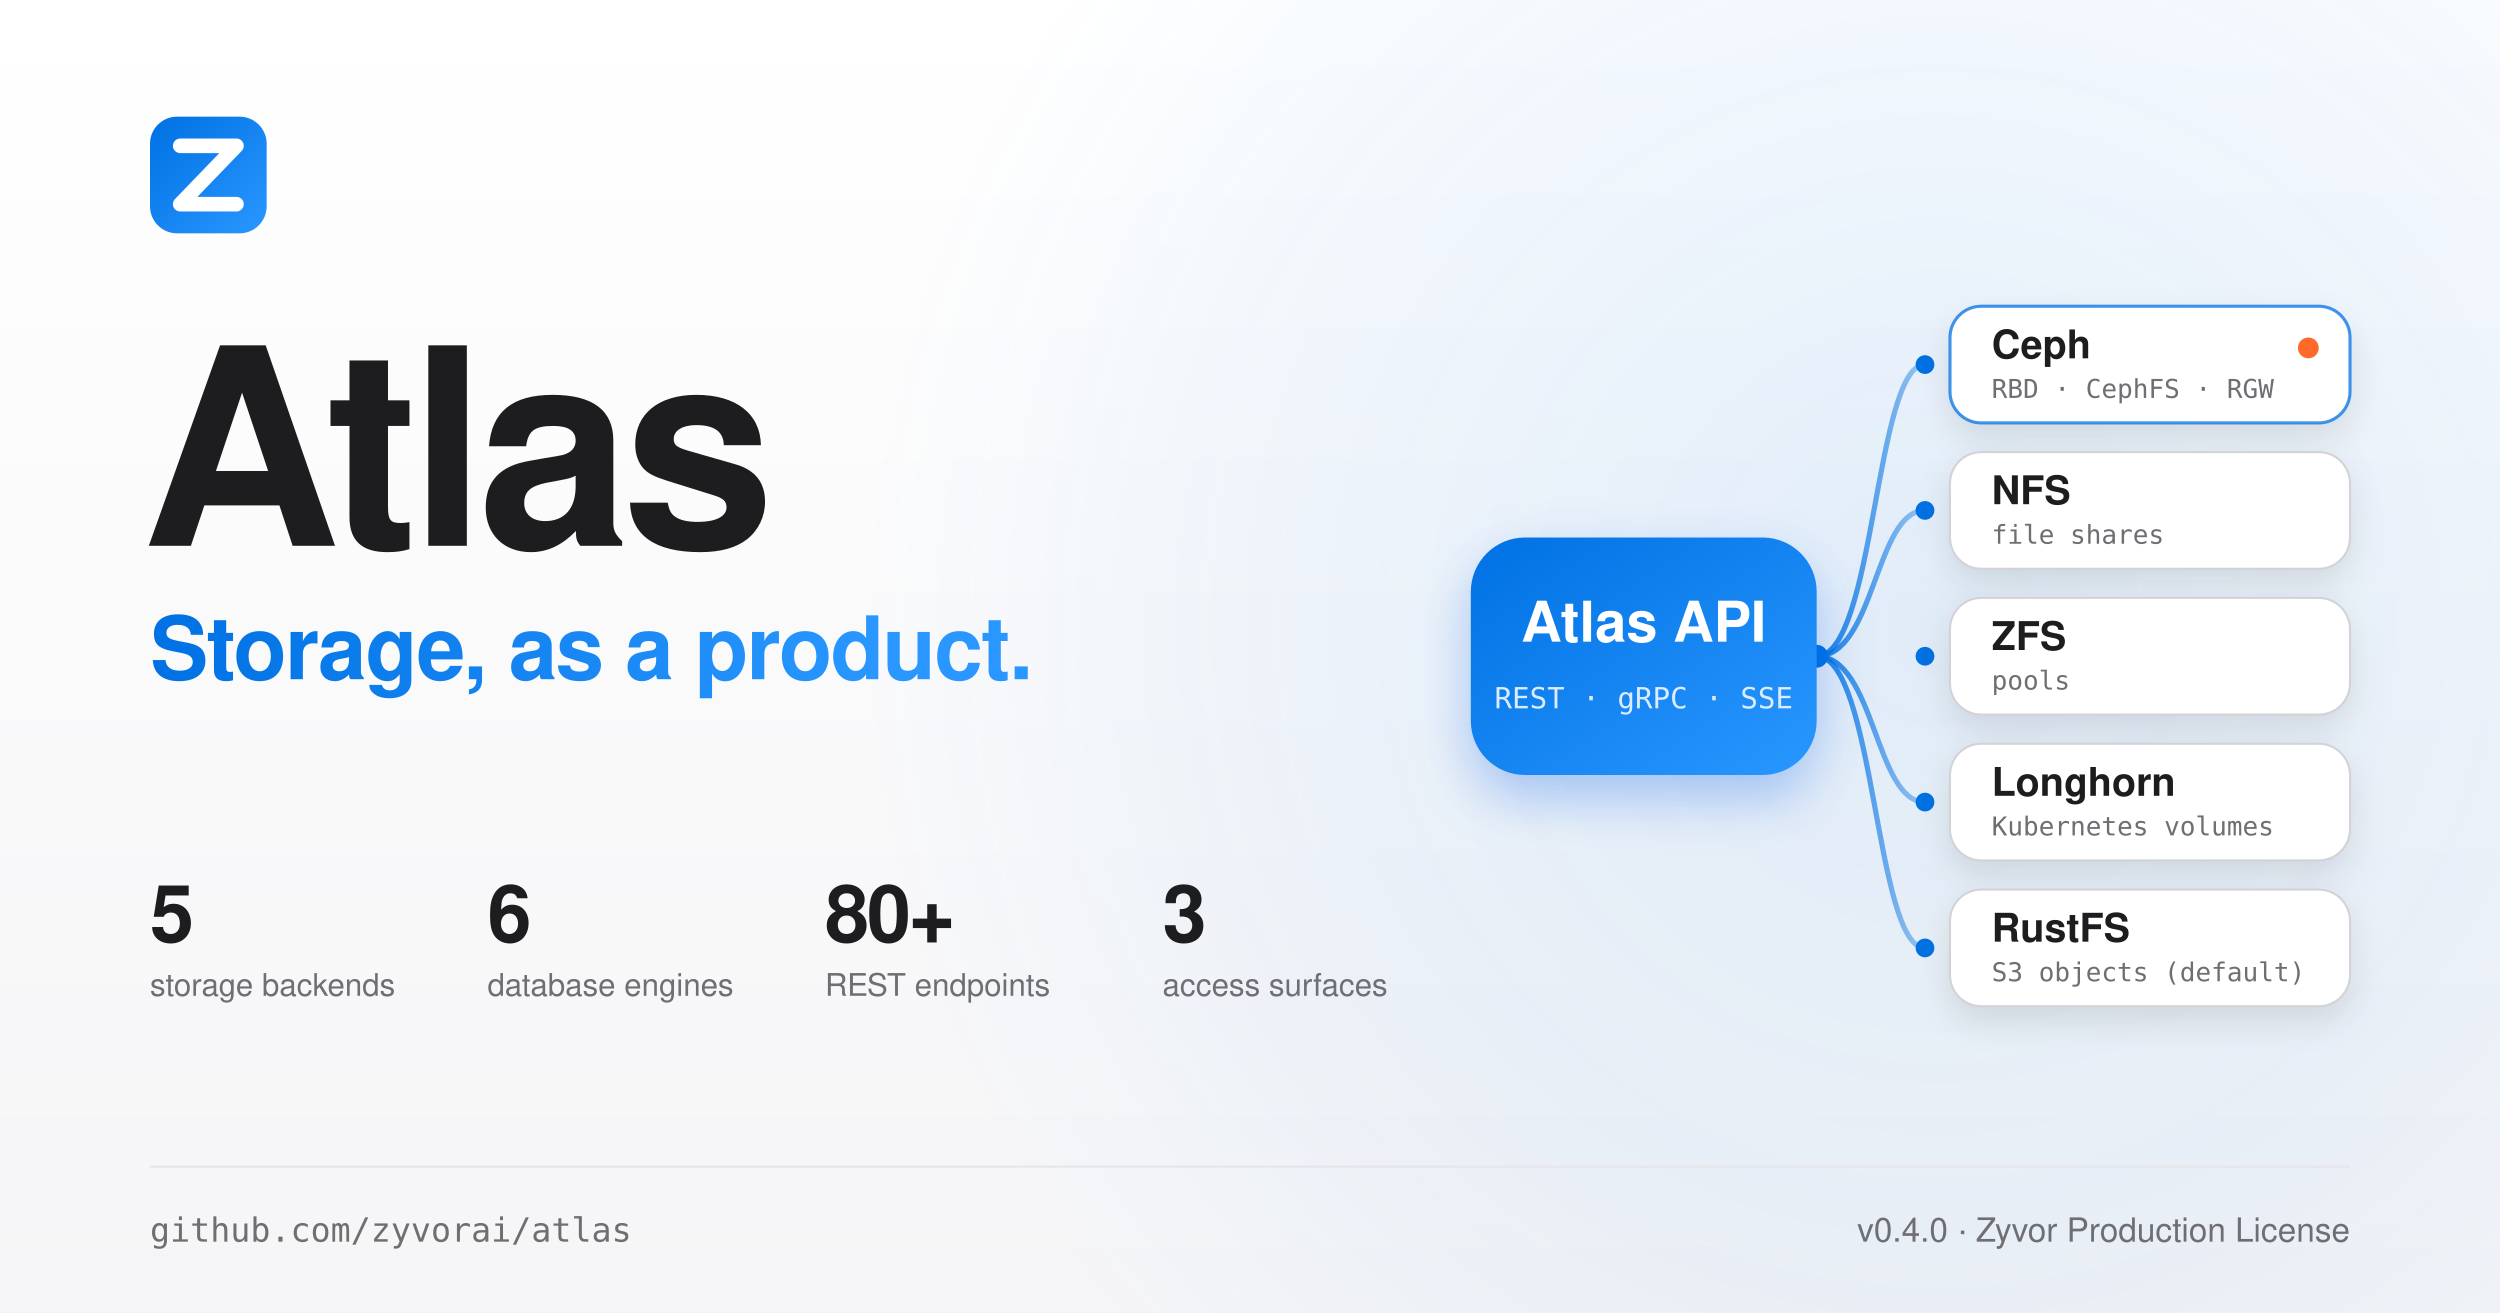
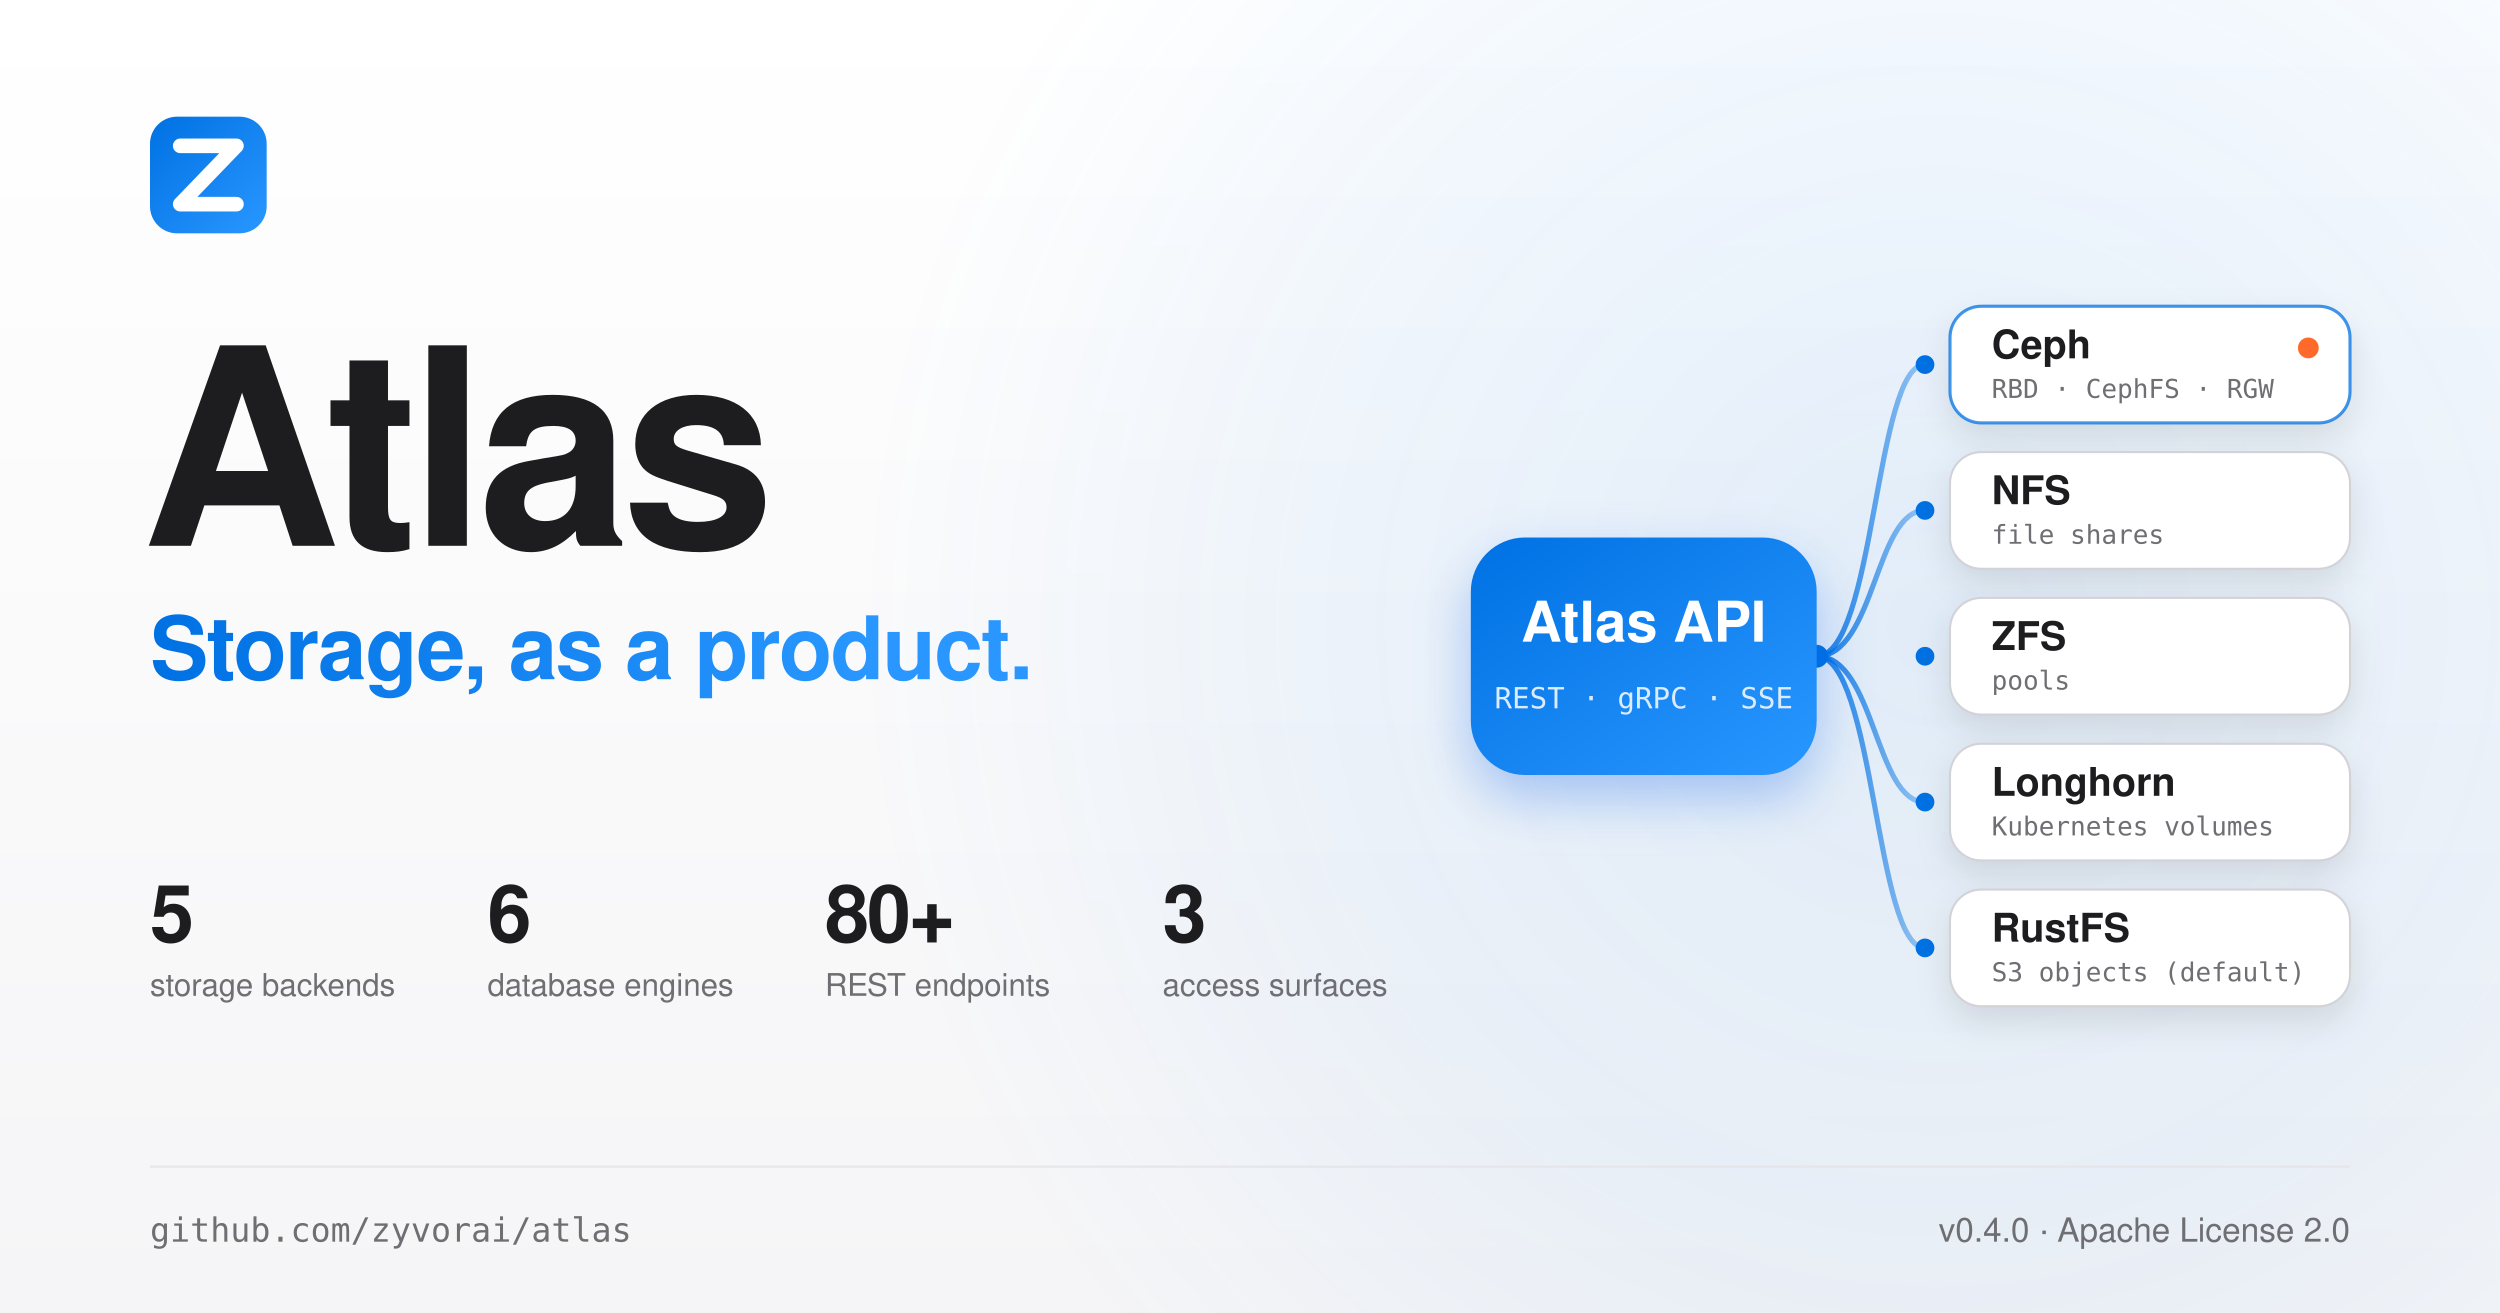
<svg xmlns="http://www.w3.org/2000/svg" width="1200" height="630" viewBox="0 0 1200 630" role="img" aria-label="Atlas — Storage, as a product. One API in front of Ceph, NFS, ZFS, Longhorn and RustFS.">
  <defs>
    <linearGradient id="bg" x1="0" y1="0" x2="0" y2="630" gradientUnits="userSpaceOnUse">
      <stop offset="0" stop-color="#ffffff" />
      <stop offset="1" stop-color="#f5f5f7" />
    </linearGradient>
    <radialGradient id="wash" cx="930" cy="300" r="520" gradientUnits="userSpaceOnUse">
      <stop offset="0" stop-color="#0071e3" stop-opacity="0.10" />
      <stop offset="0.6" stop-color="#0071e3" stop-opacity="0.05" />
      <stop offset="1" stop-color="#0071e3" stop-opacity="0" />
    </radialGradient>
    <linearGradient id="blue" x1="0" y1="0" x2="1" y2="1">
      <stop offset="0" stop-color="#0071e3" />
      <stop offset="1" stop-color="#2997ff" />
    </linearGradient>
    <linearGradient id="blueText" x1="72" y1="0" x2="420" y2="0" gradientUnits="userSpaceOnUse">
      <stop offset="0" stop-color="#0071e3" />
      <stop offset="1" stop-color="#2997ff" />
    </linearGradient>
    <linearGradient id="wire" x1="0" y1="0" x2="1" y2="0">
      <stop offset="0" stop-color="#0071e3" stop-opacity="0.9" />
      <stop offset="1" stop-color="#0071e3" stop-opacity="0.35" />
    </linearGradient>
    <filter id="shadow" x="-20%" y="-30%" width="140%" height="190%" color-interpolation-filters="sRGB">
      <feGaussianBlur in="SourceAlpha" stdDeviation="8" />
      <feOffset dy="7" result="b" />
      <feColorMatrix in="b" type="matrix" values="0 0 0 0 0  0 0 0 0 0  0 0 0 0 0  0 0 0 0.10 0" result="s" />
      <feMerge>
        <feMergeNode in="s" />
        <feMergeNode in="SourceGraphic" />
      </feMerge>
    </filter>
    <filter id="glow" x="-30%" y="-40%" width="160%" height="200%" color-interpolation-filters="sRGB">
      <feGaussianBlur in="SourceAlpha" stdDeviation="13" />
      <feOffset dy="11" result="b" />
      <feColorMatrix in="b" type="matrix" values="0 0 0 0 0.0  0 0 0 0 0.35  0 0 0 0 0.9  0 0 0 0.30 0" result="s" />
      <feMerge>
        <feMergeNode in="s" />
        <feMergeNode in="SourceGraphic" />
      </feMerge>
    </filter>
  </defs>
  <rect width="1200" height="630" fill="url(#bg)" />
  <rect width="1200" height="630" fill="url(#wash)" />
  <rect x="72" y="56" width="56" height="56" rx="13" fill="url(#blue)" />
  <path d="M86.5 70 113.5 70 86.5 98 113.5 98" fill="none" stroke="#ffffff" stroke-width="7" stroke-linecap="round" stroke-linejoin="round" />
  <text x="68" y="262" font-family="'Helvetica Neue',Helvetica,Arial,sans-serif" font-size="132" font-weight="700" letter-spacing="-4" fill="#1d1d1f">Atlas</text>
  <text x="72" y="326" font-family="'Helvetica Neue',Helvetica,Arial,sans-serif" font-size="42" font-weight="600" letter-spacing="-0.8" fill="url(#blueText)">Storage, as a product.</text>
  <g font-family="'Helvetica Neue',Helvetica,Arial,sans-serif">
    <text x="72" y="452" font-size="38" font-weight="700" letter-spacing="-1" fill="#1d1d1f">5</text>
    <text x="72" y="478" font-size="15" fill="#6e6e73">storage backends</text>
    <text x="234" y="452" font-size="38" font-weight="700" letter-spacing="-1" fill="#1d1d1f">6</text>
    <text x="234" y="478" font-size="15" fill="#6e6e73">database engines</text>
    <text x="396" y="452" font-size="38" font-weight="700" letter-spacing="-1" fill="#1d1d1f">80+</text>
    <text x="396" y="478" font-size="15" fill="#6e6e73">REST endpoints</text>
    <text x="558" y="452" font-size="38" font-weight="700" letter-spacing="-1" fill="#1d1d1f">3</text>
    <text x="558" y="478" font-size="15" fill="#6e6e73">access surfaces</text>
  </g>
  <g fill="none" stroke="url(#wire)" stroke-width="2.5" stroke-linecap="round">
    <path d="M872 315 C 900 315, 900 175, 924 175" />
    <path d="M872 315 C 900 315, 900 245, 924 245" />
    <path d="M872 315 C 900 315, 900 315, 924 315" />
    <path d="M872 315 C 900 315, 900 385, 924 385" />
    <path d="M872 315 C 900 315, 900 455, 924 455" />
  </g>
  <g fill="#0071e3">
    <circle cx="872" cy="315" r="5.5" />
    <circle cx="924" cy="175" r="4.5" />
    <circle cx="924" cy="245" r="4.5" />
    <circle cx="924" cy="315" r="4.5" />
    <circle cx="924" cy="385" r="4.5" />
    <circle cx="924" cy="455" r="4.5" />
  </g>
  <rect x="706" y="258" width="166" height="114" rx="26" fill="url(#blue)" filter="url(#glow)" />
  <text x="789" y="308" text-anchor="middle" font-family="'Helvetica Neue',Helvetica,Arial,sans-serif" font-size="27" font-weight="700" fill="#ffffff">Atlas API</text>
  <text x="789" y="340" text-anchor="middle" font-family="'Menlo','JetBrains Mono',monospace" font-size="14" fill="#dcecff">REST · gRPC · SSE</text>
  <g font-family="'Helvetica Neue',Helvetica,Arial,sans-serif">
    <rect x="936" y="147" width="192" height="56" rx="15" fill="#ffffff" stroke="#0071e3" stroke-opacity="0.75" stroke-width="1.5" filter="url(#shadow)" />
    <text x="956" y="172" font-size="19" font-weight="700" fill="#1d1d1f">Ceph</text>
    <text x="956" y="191" font-size="12.5" font-family="'Menlo','JetBrains Mono',monospace" fill="#6e6e73">RBD · CephFS · RGW</text>
    <circle cx="1108" cy="167" r="5" fill="#ff6a2a" />
    <rect x="936" y="217" width="192" height="56" rx="15" fill="#ffffff" stroke="#d2d2d7" filter="url(#shadow)" />
    <text x="956" y="242" font-size="19" font-weight="700" fill="#1d1d1f">NFS</text>
    <text x="956" y="261" font-size="12.5" font-family="'Menlo','JetBrains Mono',monospace" fill="#6e6e73">file shares</text>
    <rect x="936" y="287" width="192" height="56" rx="15" fill="#ffffff" stroke="#d2d2d7" filter="url(#shadow)" />
    <text x="956" y="312" font-size="19" font-weight="700" fill="#1d1d1f">ZFS</text>
    <text x="956" y="331" font-size="12.5" font-family="'Menlo','JetBrains Mono',monospace" fill="#6e6e73">pools</text>
    <rect x="936" y="357" width="192" height="56" rx="15" fill="#ffffff" stroke="#d2d2d7" filter="url(#shadow)" />
    <text x="956" y="382" font-size="19" font-weight="700" fill="#1d1d1f">Longhorn</text>
    <text x="956" y="401" font-size="12.5" font-family="'Menlo','JetBrains Mono',monospace" fill="#6e6e73">Kubernetes volumes</text>
    <rect x="936" y="427" width="192" height="56" rx="15" fill="#ffffff" stroke="#d2d2d7" filter="url(#shadow)" />
    <text x="956" y="452" font-size="19" font-weight="700" fill="#1d1d1f">RustFS</text>
    <text x="956" y="471" font-size="12.5" font-family="'Menlo','JetBrains Mono',monospace" fill="#6e6e73">S3 objects (default)</text>
  </g>
  <line x1="72" y1="560" x2="1128" y2="560" stroke="#e5e5ea" stroke-width="1" />
  <text x="72" y="596" font-family="'Menlo','JetBrains Mono',monospace" font-size="16" fill="#6e6e73">github.com/zyvorai/atlas</text>
-   <text x="1128" y="596" text-anchor="end" font-family="'Helvetica Neue',Helvetica,Arial,sans-serif" font-size="16" fill="#6e6e73">v0.4.0 · Zyvor Production License</text>
+   <text x="1128" y="596" text-anchor="end" font-family="'Helvetica Neue',Helvetica,Arial,sans-serif" font-size="16" fill="#6e6e73">v0.4.0 · Apache License 2.0</text>
</svg>
